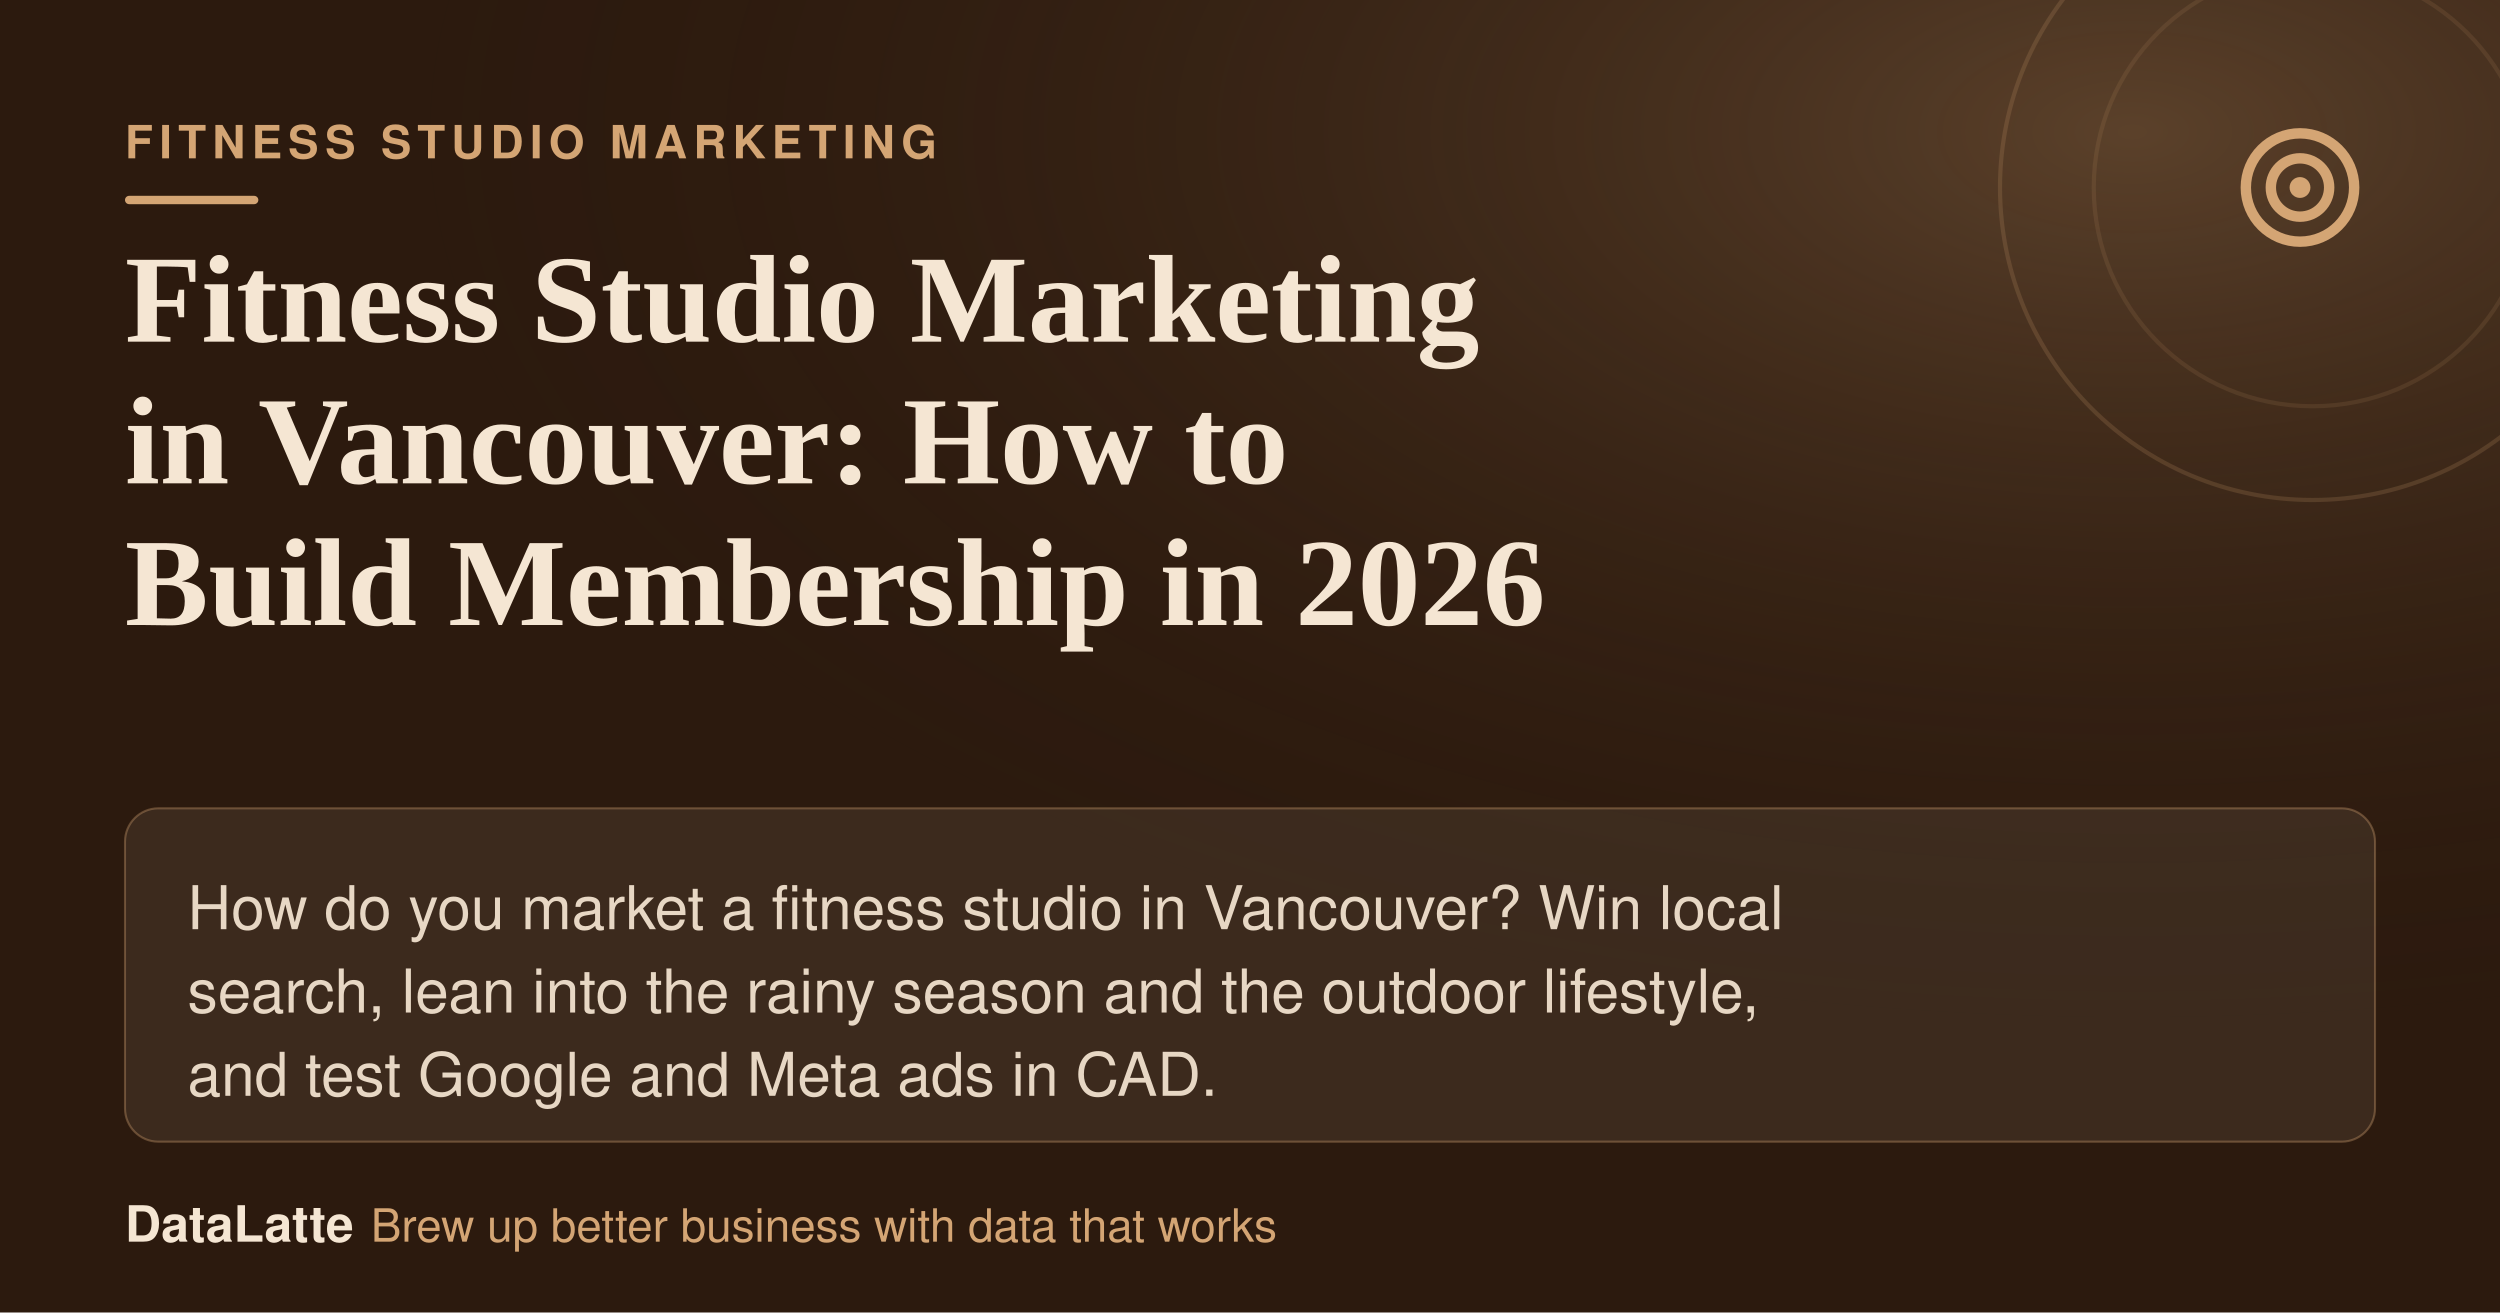
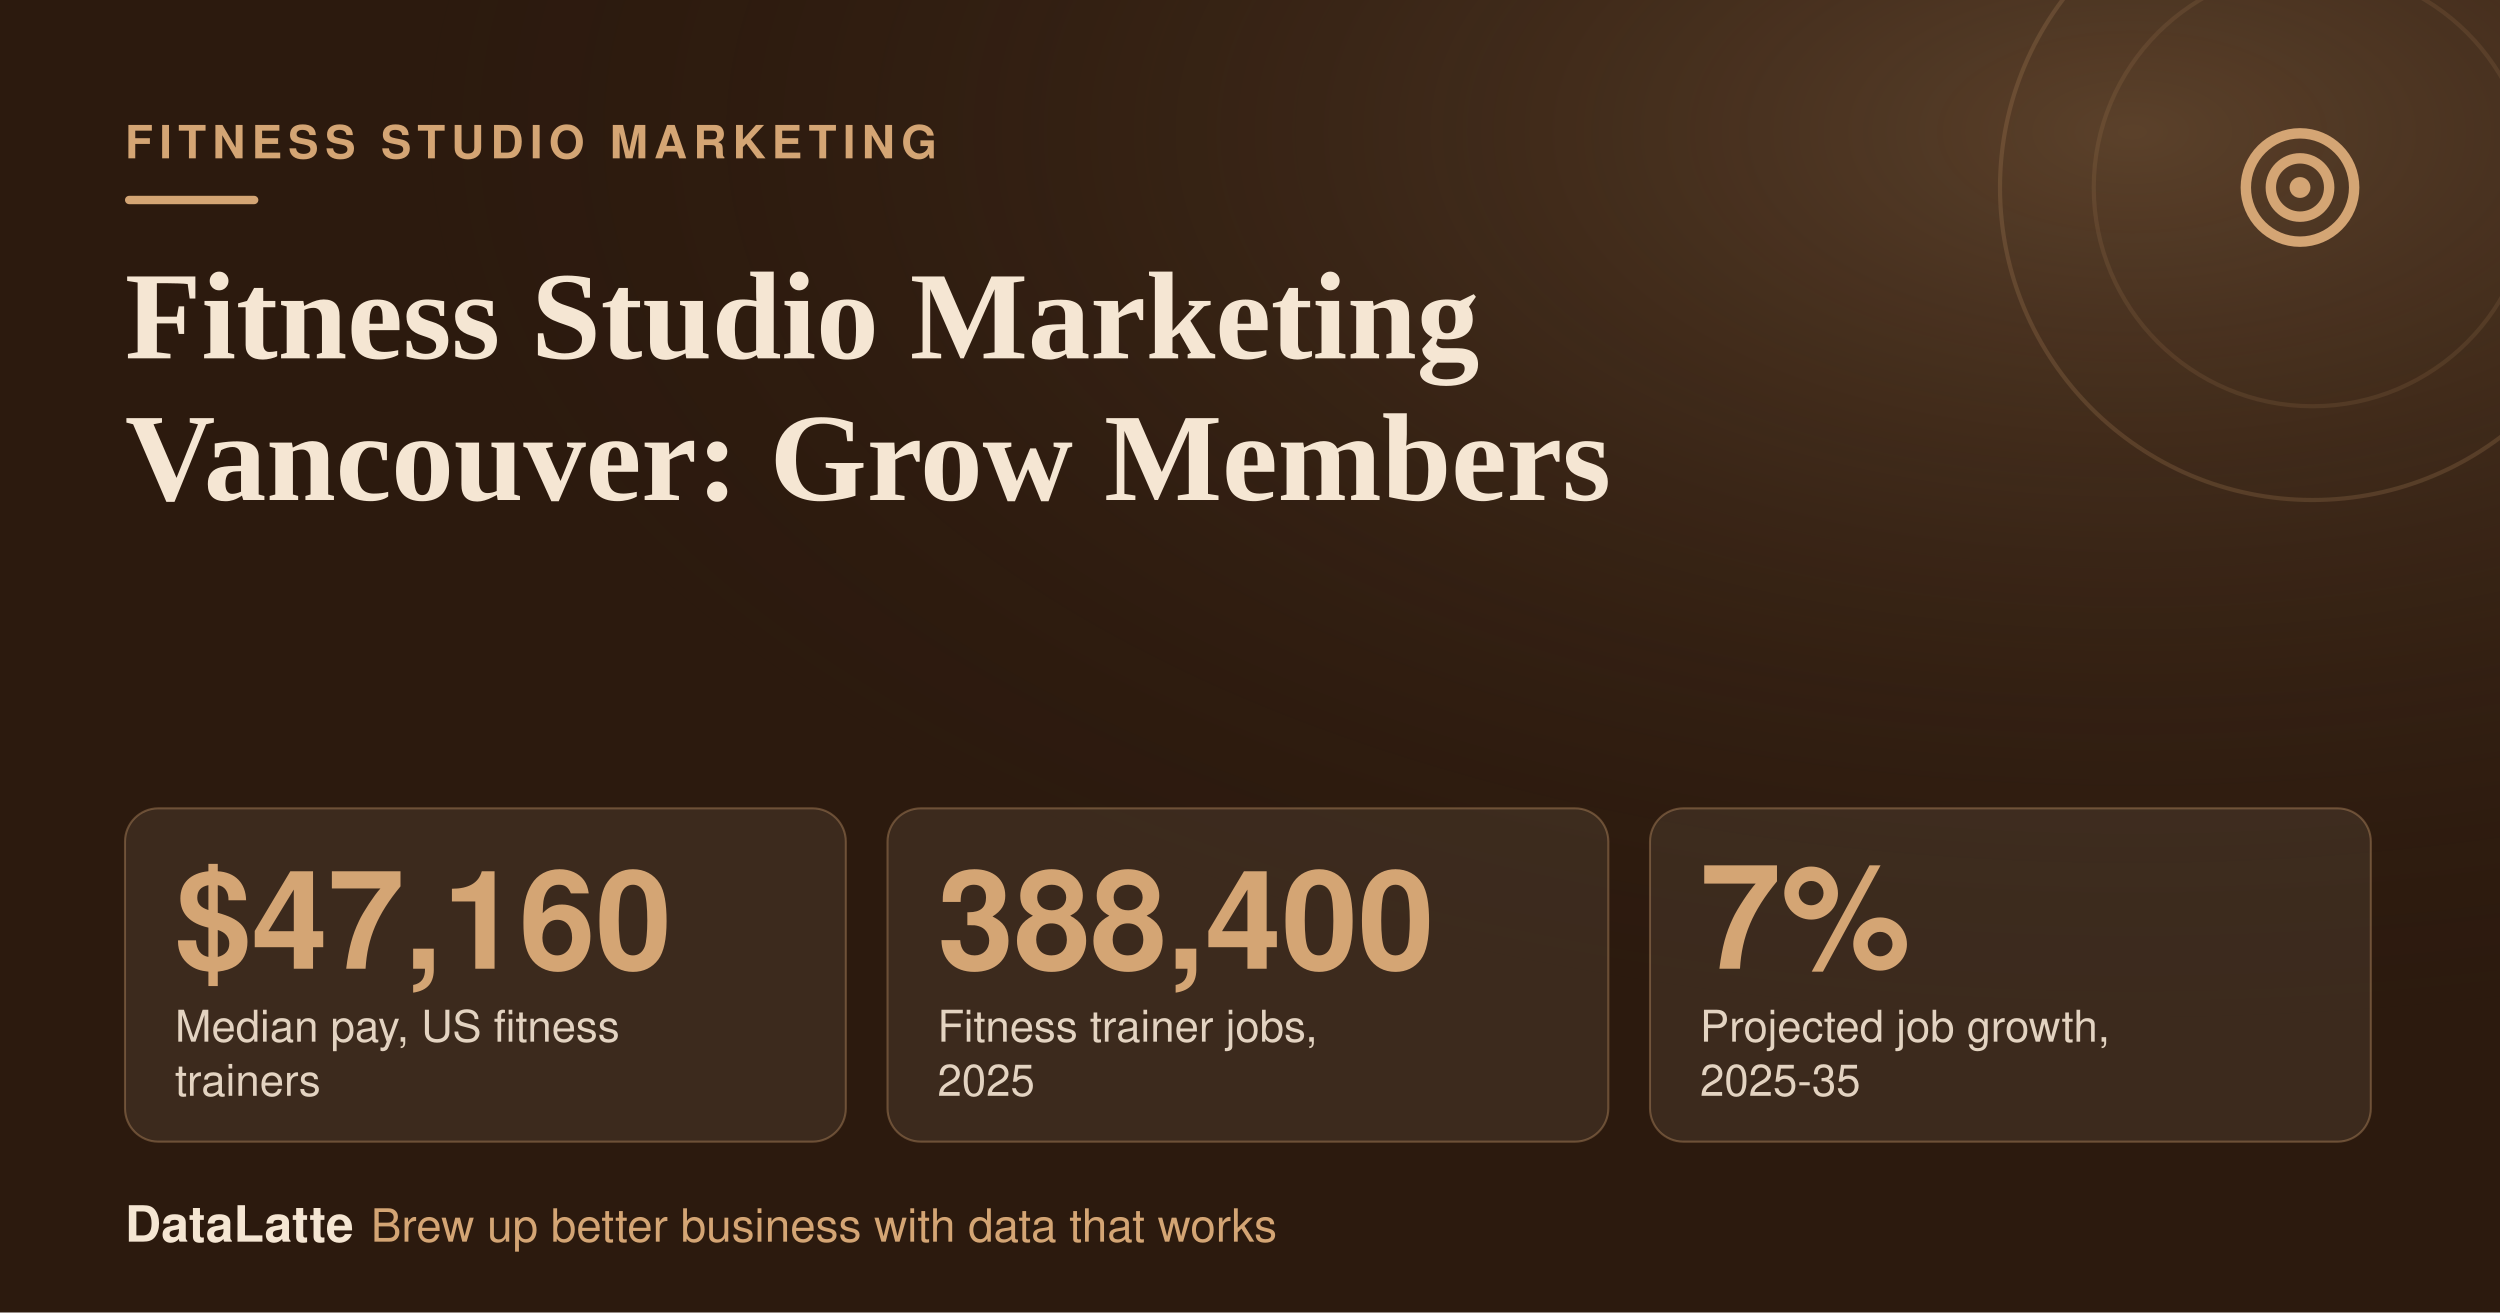
- <svg xmlns="http://www.w3.org/2000/svg" width="1200" height="630" viewBox="0 0 1200 630" role="img" aria-label="Fitness Studio Marketing in Vancouver: How to Build Membership in 2026">
+ <svg xmlns="http://www.w3.org/2000/svg" width="1200" height="630" viewBox="0 0 1200 630" role="img" aria-label="Fitness Studio Marketing Vancouver: Grow Members">
  <defs>
    <radialGradient id="g" cx="85%" cy="10%" r="70%">
      <stop offset="0" stop-color="#d4a574" stop-opacity="0.28" />
      <stop offset="1" stop-color="#2c1a0e" stop-opacity="0" />
    </radialGradient>
  </defs>
  <rect width="1200" height="630" fill="#2c1a0e" />
  <rect width="1200" height="630" fill="url(#g)" />
  <circle cx="1110" cy="90" r="150" fill="none" stroke="#d4a574" stroke-opacity="0.18" stroke-width="2" />
  <circle cx="1110" cy="90" r="105" fill="none" stroke="#d4a574" stroke-opacity="0.12" stroke-width="2" />
  <g transform="translate(1076 62) scale(1.0)">
    <circle cx="28" cy="28" r="26" fill="none" stroke="#d4a574" stroke-width="5" />
    <circle cx="28" cy="28" r="14" fill="none" stroke="#d4a574" stroke-width="5" />
    <circle cx="28" cy="28" r="5" fill="#d4a574" />
  </g>
  <text x="60" y="76" font-family="Helvetica, Arial, sans-serif" font-size="22" font-weight="700" fill="#d4a574" letter-spacing="3">FITNESS STUDIO MARKETING</text>
  <rect x="60" y="94" width="64" height="4" rx="2" fill="#d4a574" />
-   <text x="60" y="164" font-family="Georgia, 'Times New Roman', serif" font-size="60" font-weight="700" fill="#f5e6d3">Fitness Studio Marketing</text>
-   <text x="60" y="232" font-family="Georgia, 'Times New Roman', serif" font-size="60" font-weight="700" fill="#f5e6d3">in Vancouver: How to</text>
-   <text x="60" y="300" font-family="Georgia, 'Times New Roman', serif" font-size="60" font-weight="700" fill="#f5e6d3">Build Membership in 2026</text>
-   <rect x="60" y="388" width="1080" height="160" rx="16" fill="#f5e6d3" fill-opacity="0.08" stroke="#d4a574" stroke-opacity="0.35" />
-   <text x="90" y="446" font-family="Helvetica, Arial, sans-serif" font-size="29" fill="#f5e6d3" fill-opacity="0.92">How do you market a fitness studio in Vancouver? Win local</text>
-   <text x="90" y="486" font-family="Helvetica, Arial, sans-serif" font-size="29" fill="#f5e6d3" fill-opacity="0.92">search, lean into the rainy season and the outdoor lifestyle,</text>
-   <text x="90" y="526" font-family="Helvetica, Arial, sans-serif" font-size="29" fill="#f5e6d3" fill-opacity="0.92">and test Google and Meta ads in CAD.</text>
+   <text x="60" y="172" font-family="Georgia, 'Times New Roman', serif" font-size="60" font-weight="700" fill="#f5e6d3">Fitness Studio Marketing</text>
+   <text x="60" y="240" font-family="Georgia, 'Times New Roman', serif" font-size="60" font-weight="700" fill="#f5e6d3">Vancouver: Grow Members</text>
+   <rect x="60" y="388" width="346" height="160" rx="16" fill="#f5e6d3" fill-opacity="0.08" stroke="#d4a574" stroke-opacity="0.35" />
+   <text x="84" y="465" font-family="Helvetica, Arial, sans-serif" font-size="66" font-weight="800" fill="#d4a574">$47,160</text>
+   <text x="84" y="500" font-family="Helvetica, Arial, sans-serif" font-size="21" fill="#f5e6d3" fill-opacity="0.9">Median pay, US fitness</text>
+   <text x="84" y="526" font-family="Helvetica, Arial, sans-serif" font-size="21" fill="#f5e6d3" fill-opacity="0.9">trainers</text>
+   <rect x="426" y="388" width="346" height="160" rx="16" fill="#f5e6d3" fill-opacity="0.08" stroke="#d4a574" stroke-opacity="0.35" />
+   <text x="450" y="465" font-family="Helvetica, Arial, sans-serif" font-size="66" font-weight="800" fill="#d4a574">388,400</text>
+   <text x="450" y="500" font-family="Helvetica, Arial, sans-serif" font-size="21" fill="#f5e6d3" fill-opacity="0.9">Fitness trainer jobs,</text>
+   <text x="450" y="526" font-family="Helvetica, Arial, sans-serif" font-size="21" fill="#f5e6d3" fill-opacity="0.9">2025</text>
+   <rect x="792" y="388" width="346" height="160" rx="16" fill="#f5e6d3" fill-opacity="0.08" stroke="#d4a574" stroke-opacity="0.35" />
+   <text x="816" y="465" font-family="Helvetica, Arial, sans-serif" font-size="70" font-weight="800" fill="#d4a574">7%</text>
+   <text x="816" y="500" font-family="Helvetica, Arial, sans-serif" font-size="21" fill="#f5e6d3" fill-opacity="0.9">Projected job growth,</text>
+   <text x="816" y="526" font-family="Helvetica, Arial, sans-serif" font-size="21" fill="#f5e6d3" fill-opacity="0.9">2025-35</text>
  <text x="60" y="596" font-family="Helvetica, Arial, sans-serif" font-size="24" font-weight="700" fill="#f5e6d3">DataLatte</text>
  <text x="178" y="596" font-family="Helvetica, Arial, sans-serif" font-size="22" fill="#d4a574">Brew up better business with data that works</text>
</svg>
